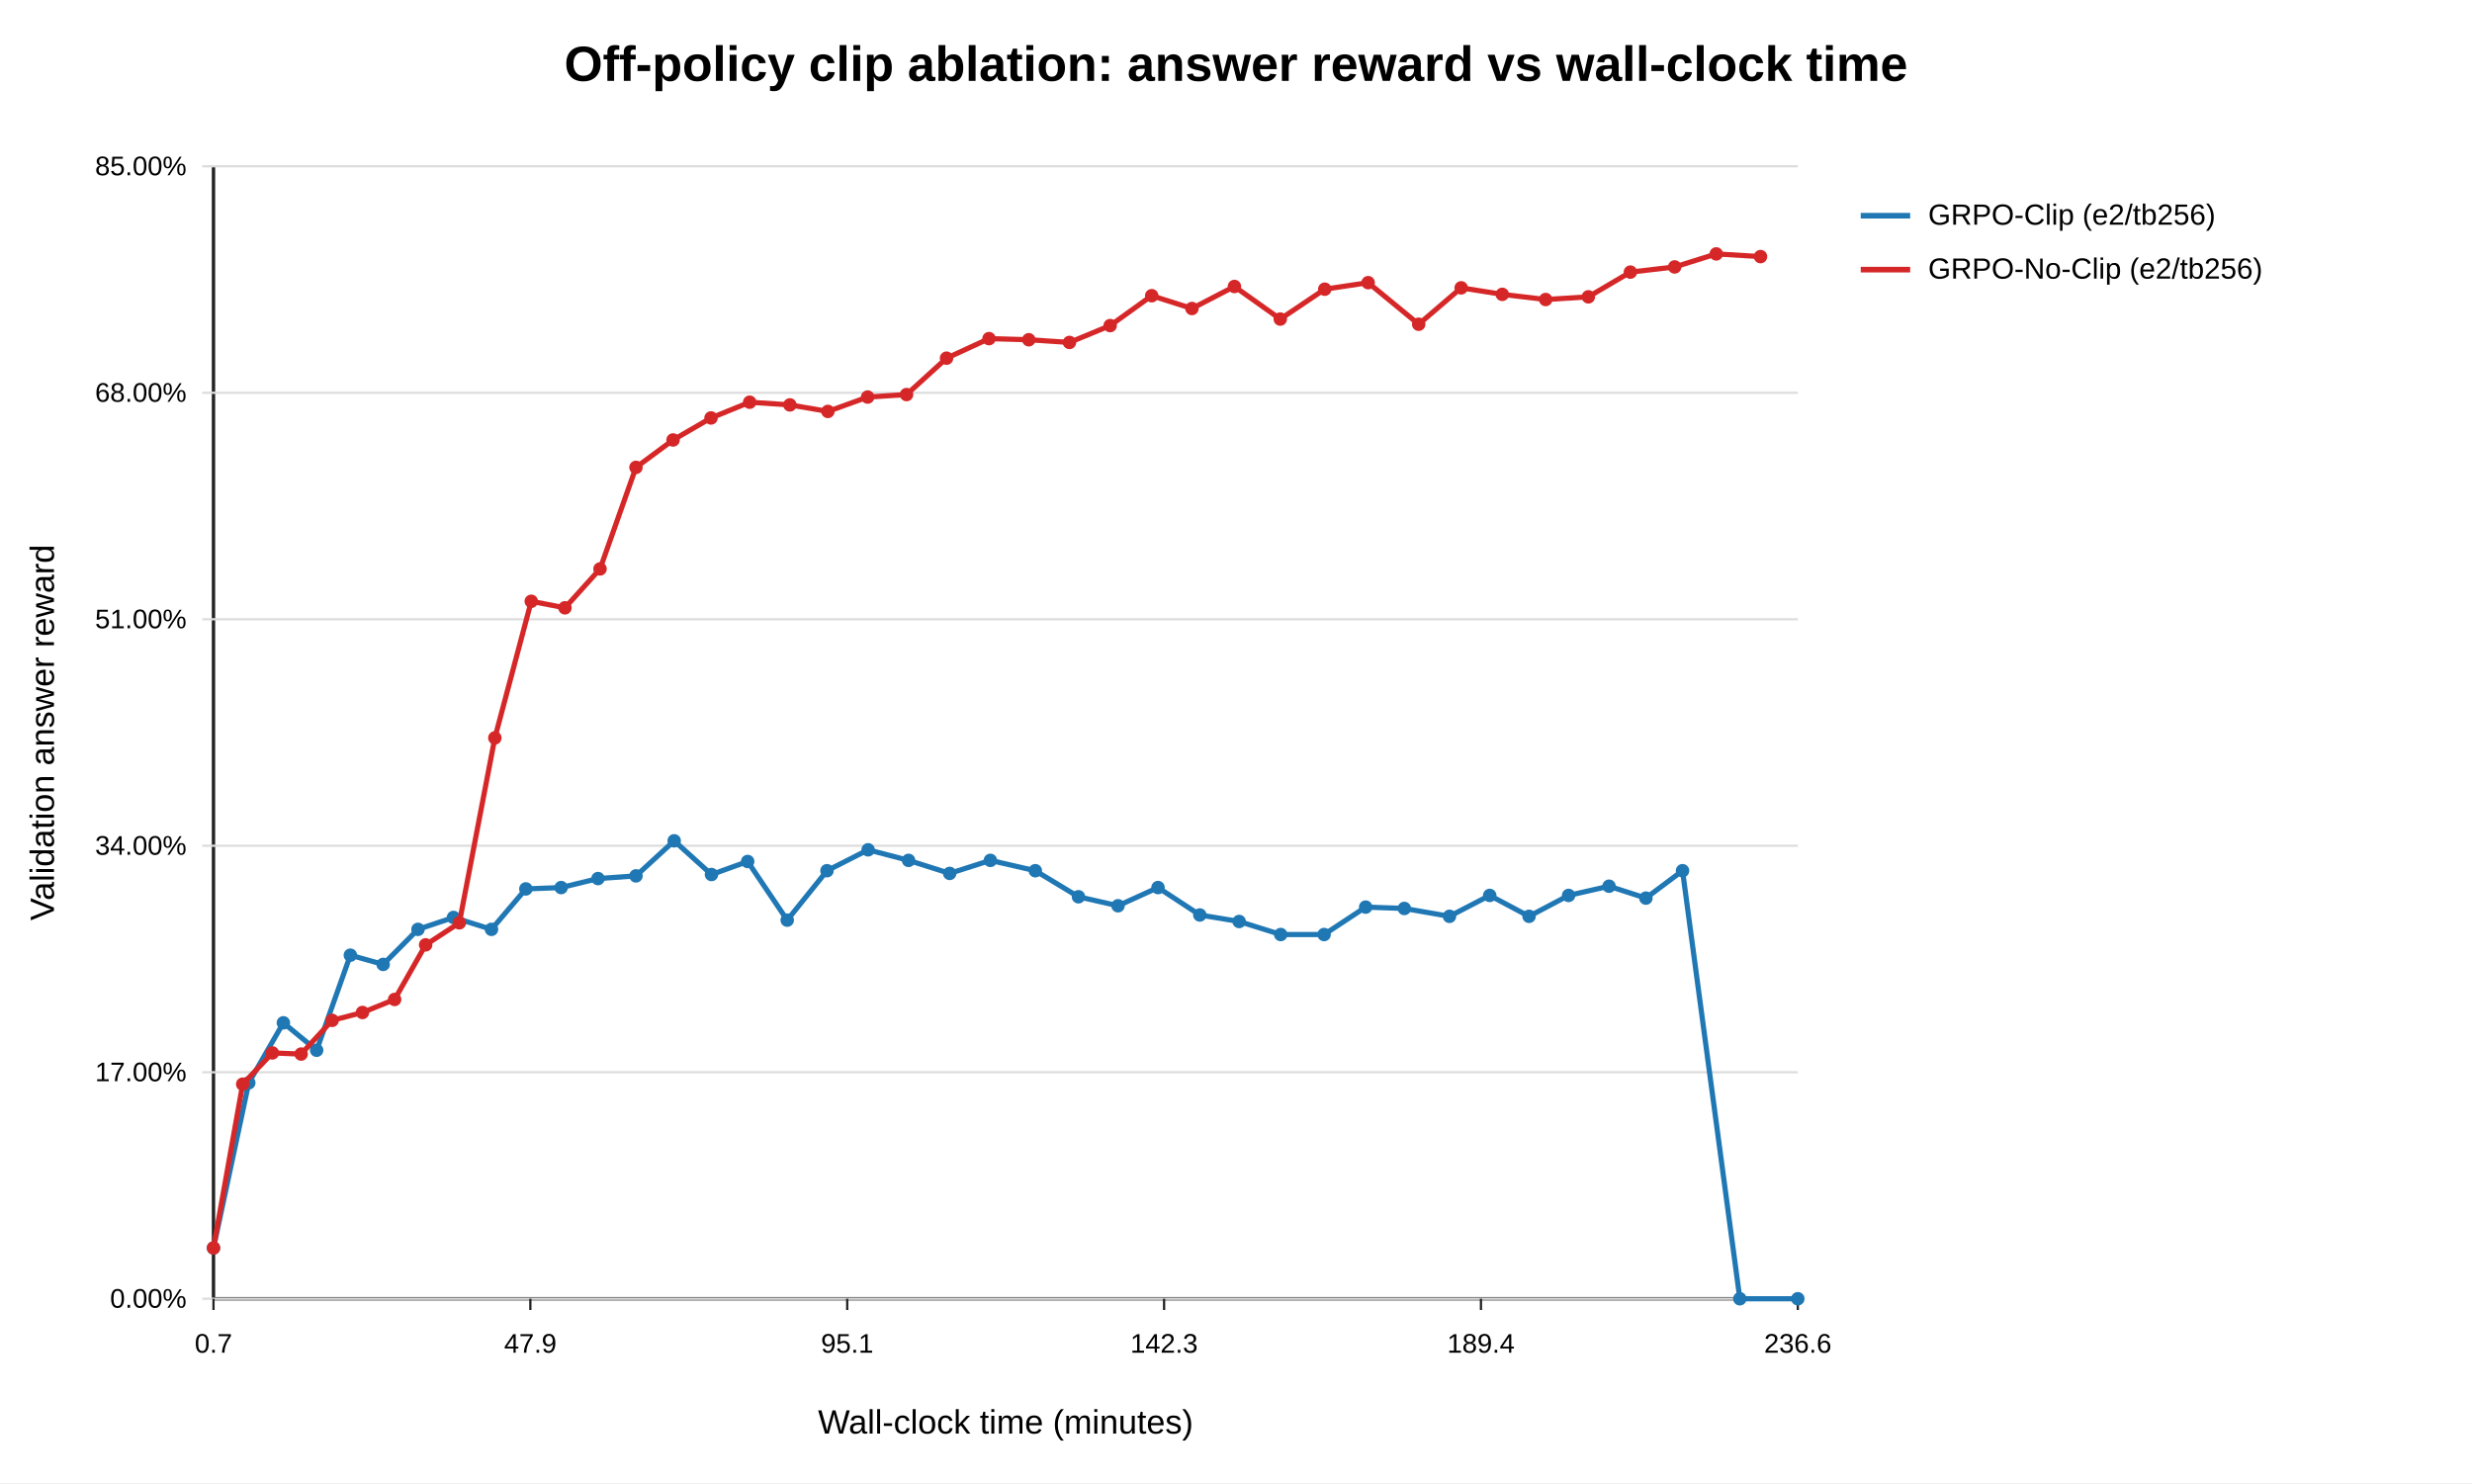
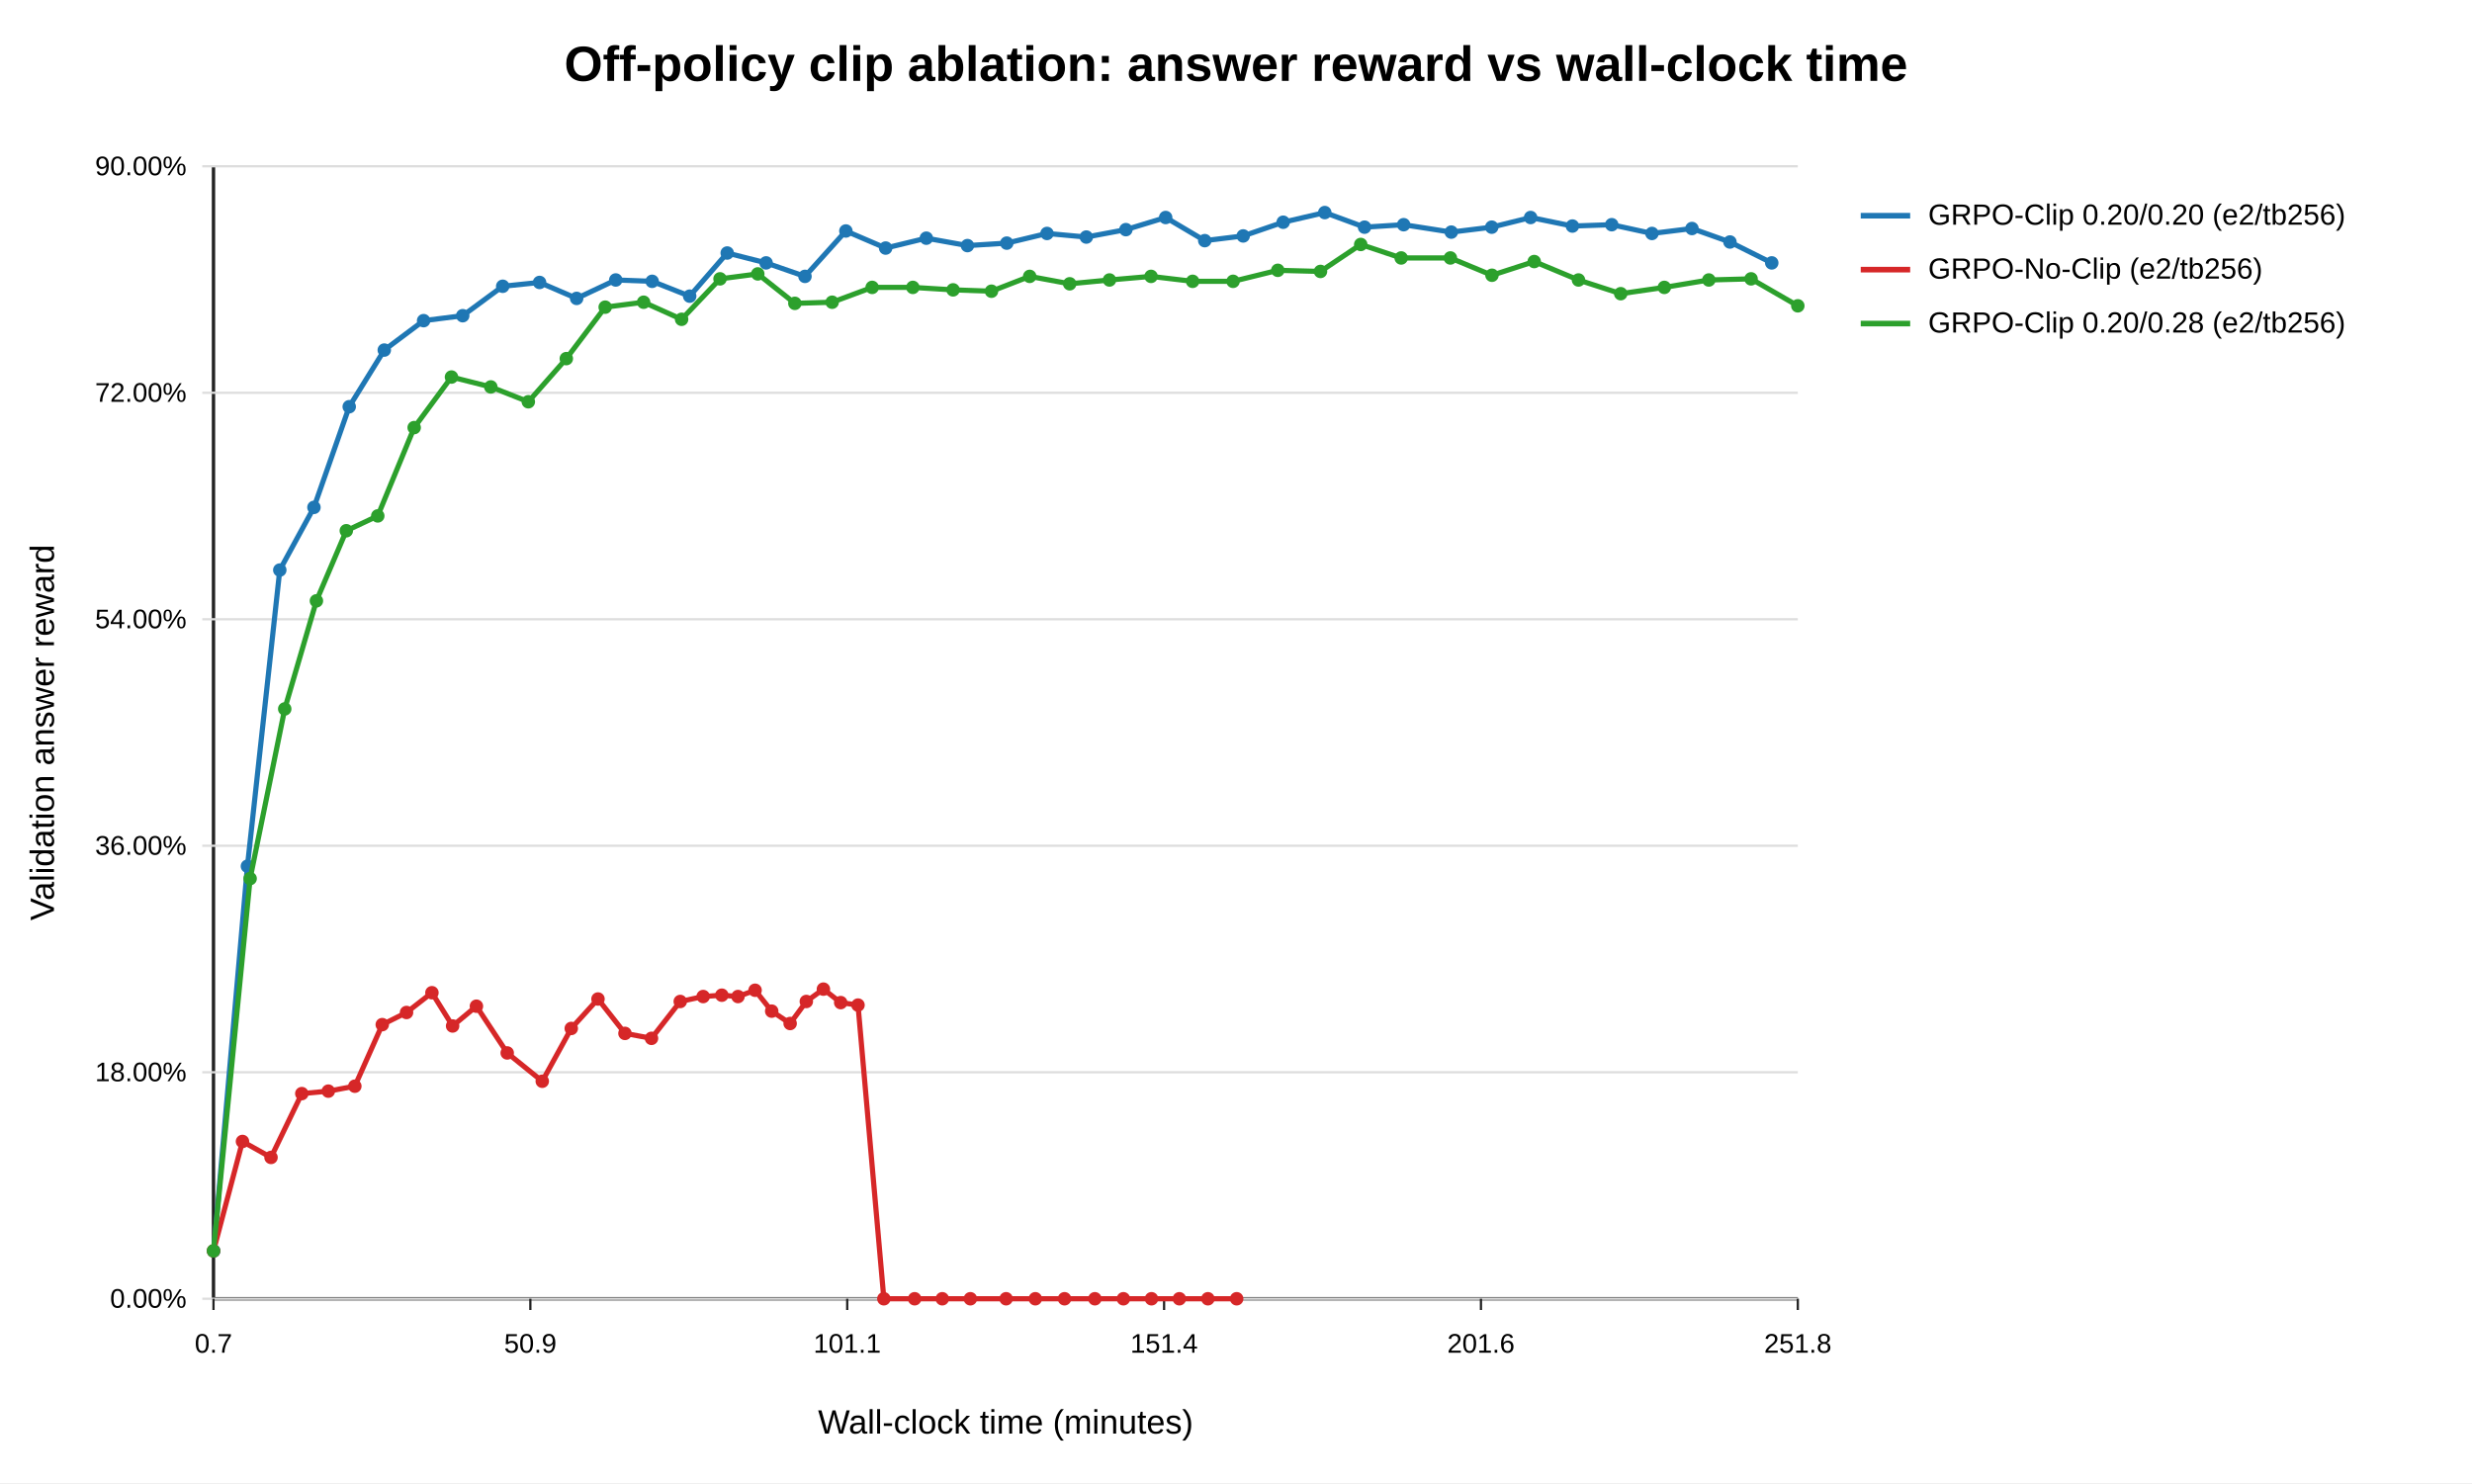
<svg xmlns="http://www.w3.org/2000/svg" width="1100" height="660" viewBox="0 0 1100 660">
  <rect width="100%" height="100%" fill="white" />
  <text x="550.0" y="36" text-anchor="middle" font-family="Arial" font-size="22" font-weight="700">Off-policy clip ablation: answer reward vs wall-clock time</text>
  <line x1="95" y1="578" x2="800" y2="578" stroke="#222" stroke-width="1.5" />
  <line x1="95" y1="74" x2="95" y2="578" stroke="#222" stroke-width="1.5" />
  <line x1="90" y1="578.0" x2="800" y2="578.0" stroke="#ddd" stroke-width="1" />
  <text x="83" y="582.0" text-anchor="end" font-family="Arial" font-size="12">0.00%</text>
  <line x1="90" y1="477.2" x2="800" y2="477.2" stroke="#ddd" stroke-width="1" />
-   <text x="83" y="481.2" text-anchor="end" font-family="Arial" font-size="12">17.00%</text>
+   <text x="83" y="481.2" text-anchor="end" font-family="Arial" font-size="12">18.00%</text>
  <line x1="90" y1="376.4" x2="800" y2="376.4" stroke="#ddd" stroke-width="1" />
-   <text x="83" y="380.4" text-anchor="end" font-family="Arial" font-size="12">34.00%</text>
+   <text x="83" y="380.4" text-anchor="end" font-family="Arial" font-size="12">36.00%</text>
  <line x1="90" y1="275.6" x2="800" y2="275.6" stroke="#ddd" stroke-width="1" />
-   <text x="83" y="279.6" text-anchor="end" font-family="Arial" font-size="12">51.00%</text>
+   <text x="83" y="279.6" text-anchor="end" font-family="Arial" font-size="12">54.00%</text>
  <line x1="90" y1="174.8" x2="800" y2="174.8" stroke="#ddd" stroke-width="1" />
-   <text x="83" y="178.8" text-anchor="end" font-family="Arial" font-size="12">68.00%</text>
+   <text x="83" y="178.8" text-anchor="end" font-family="Arial" font-size="12">72.00%</text>
  <line x1="90" y1="74.0" x2="800" y2="74.0" stroke="#ddd" stroke-width="1" />
-   <text x="83" y="78.0" text-anchor="end" font-family="Arial" font-size="12">85.00%</text>
+   <text x="83" y="78.0" text-anchor="end" font-family="Arial" font-size="12">90.00%</text>
  <line x1="95.0" y1="578" x2="95.0" y2="583" stroke="#222" stroke-width="1" />
  <text x="95.0" y="602" text-anchor="middle" font-family="Arial" font-size="12">0.7</text>
  <line x1="236.0" y1="578" x2="236.0" y2="583" stroke="#222" stroke-width="1" />
-   <text x="236.0" y="602" text-anchor="middle" font-family="Arial" font-size="12">47.9</text>
+   <text x="236.0" y="602" text-anchor="middle" font-family="Arial" font-size="12">50.9</text>
  <line x1="377.0" y1="578" x2="377.0" y2="583" stroke="#222" stroke-width="1" />
-   <text x="377.0" y="602" text-anchor="middle" font-family="Arial" font-size="12">95.1</text>
+   <text x="377.0" y="602" text-anchor="middle" font-family="Arial" font-size="12">101.1</text>
  <line x1="518.0" y1="578" x2="518.0" y2="583" stroke="#222" stroke-width="1" />
-   <text x="518.0" y="602" text-anchor="middle" font-family="Arial" font-size="12">142.3</text>
+   <text x="518.0" y="602" text-anchor="middle" font-family="Arial" font-size="12">151.4</text>
  <line x1="659.0" y1="578" x2="659.0" y2="583" stroke="#222" stroke-width="1" />
-   <text x="659.0" y="602" text-anchor="middle" font-family="Arial" font-size="12">189.4</text>
+   <text x="659.0" y="602" text-anchor="middle" font-family="Arial" font-size="12">201.6</text>
  <line x1="800.0" y1="578" x2="800.0" y2="583" stroke="#222" stroke-width="1" />
-   <text x="800.0" y="602" text-anchor="middle" font-family="Arial" font-size="12">236.6</text>
-   <polyline fill="none" stroke="#1f77b4" stroke-width="2.3" points="95.0,555.4 110.7,481.9 126.1,455.2 140.9,467.4 155.9,425.1 170.5,429.2 186.0,413.6 201.8,408.3 218.7,413.6 234.0,395.6 249.7,395.0 266.1,391.0 283.0,389.8 300.0,374.2 316.6,389.2 332.7,383.4 350.3,409.5 368.0,387.5 386.3,378.2 404.3,382.9 422.6,388.7 440.7,382.9 460.7,387.5 479.9,399.1 497.5,403.1 515.3,395.0 533.9,407.2 551.4,410.1 569.9,415.9 589.2,415.9 607.7,403.7 624.9,404.3 645.0,407.8 662.9,398.5 680.4,407.8 698.0,398.5 716.0,394.4 732.4,399.7 748.7,387.5 774.2,578.0 800.0,578.0" />
-   <circle cx="95.0" cy="555.4" r="3" fill="#1f77b4" />
-   <circle cx="110.7" cy="481.9" r="3" fill="#1f77b4" />
-   <circle cx="126.1" cy="455.2" r="3" fill="#1f77b4" />
-   <circle cx="140.9" cy="467.4" r="3" fill="#1f77b4" />
-   <circle cx="155.9" cy="425.1" r="3" fill="#1f77b4" />
-   <circle cx="170.5" cy="429.2" r="3" fill="#1f77b4" />
-   <circle cx="186.0" cy="413.6" r="3" fill="#1f77b4" />
-   <circle cx="201.8" cy="408.3" r="3" fill="#1f77b4" />
-   <circle cx="218.7" cy="413.6" r="3" fill="#1f77b4" />
-   <circle cx="234.0" cy="395.6" r="3" fill="#1f77b4" />
-   <circle cx="249.7" cy="395.0" r="3" fill="#1f77b4" />
-   <circle cx="266.1" cy="391.0" r="3" fill="#1f77b4" />
-   <circle cx="283.0" cy="389.8" r="3" fill="#1f77b4" />
-   <circle cx="300.0" cy="374.2" r="3" fill="#1f77b4" />
-   <circle cx="316.6" cy="389.2" r="3" fill="#1f77b4" />
-   <circle cx="332.7" cy="383.4" r="3" fill="#1f77b4" />
-   <circle cx="350.3" cy="409.5" r="3" fill="#1f77b4" />
-   <circle cx="368.0" cy="387.5" r="3" fill="#1f77b4" />
-   <circle cx="386.3" cy="378.2" r="3" fill="#1f77b4" />
-   <circle cx="404.3" cy="382.9" r="3" fill="#1f77b4" />
-   <circle cx="422.6" cy="388.7" r="3" fill="#1f77b4" />
-   <circle cx="440.7" cy="382.9" r="3" fill="#1f77b4" />
-   <circle cx="460.7" cy="387.5" r="3" fill="#1f77b4" />
-   <circle cx="479.9" cy="399.1" r="3" fill="#1f77b4" />
-   <circle cx="497.5" cy="403.1" r="3" fill="#1f77b4" />
-   <circle cx="515.3" cy="395.0" r="3" fill="#1f77b4" />
-   <circle cx="533.9" cy="407.2" r="3" fill="#1f77b4" />
-   <circle cx="551.4" cy="410.1" r="3" fill="#1f77b4" />
-   <circle cx="569.9" cy="415.9" r="3" fill="#1f77b4" />
-   <circle cx="589.2" cy="415.9" r="3" fill="#1f77b4" />
-   <circle cx="607.7" cy="403.7" r="3" fill="#1f77b4" />
-   <circle cx="624.9" cy="404.3" r="3" fill="#1f77b4" />
-   <circle cx="645.0" cy="407.8" r="3" fill="#1f77b4" />
-   <circle cx="662.9" cy="398.5" r="3" fill="#1f77b4" />
-   <circle cx="680.4" cy="407.8" r="3" fill="#1f77b4" />
-   <circle cx="698.0" cy="398.5" r="3" fill="#1f77b4" />
-   <circle cx="716.0" cy="394.4" r="3" fill="#1f77b4" />
-   <circle cx="732.4" cy="399.7" r="3" fill="#1f77b4" />
-   <circle cx="748.7" cy="387.5" r="3" fill="#1f77b4" />
-   <circle cx="774.2" cy="578.0" r="3" fill="#1f77b4" />
-   <circle cx="800.0" cy="578.0" r="3" fill="#1f77b4" />
+   <text x="800.0" y="602" text-anchor="middle" font-family="Arial" font-size="12">251.8</text>
+   <polyline fill="none" stroke="#1f77b4" stroke-width="2.3" points="95.1,556.7 110.1,385.5 124.5,253.7 139.7,225.8 155.4,181.0 171.0,155.8 188.5,142.7 205.9,140.5 223.7,127.4 240.1,125.7 256.6,132.8 274.0,124.6 290.2,125.2 306.9,131.8 323.6,112.6 340.9,117.0 358.2,123.0 376.4,102.8 394.1,110.4 412.2,106.0 430.5,109.3 448.0,108.2 465.9,103.9 483.4,105.5 501.0,102.2 518.7,96.8 536.1,107.1 553.2,105.0 571.0,98.9 589.5,94.6 607.2,101.1 624.6,100.0 645.8,103.3 663.8,101.1 681.1,96.8 699.7,100.6 717.2,100.0 735.1,103.9 752.9,101.7 769.8,107.7 788.4,117.0" />
+   <circle cx="95.1" cy="556.7" r="3" fill="#1f77b4" />
+   <circle cx="110.1" cy="385.5" r="3" fill="#1f77b4" />
+   <circle cx="124.5" cy="253.7" r="3" fill="#1f77b4" />
+   <circle cx="139.7" cy="225.8" r="3" fill="#1f77b4" />
+   <circle cx="155.4" cy="181.0" r="3" fill="#1f77b4" />
+   <circle cx="171.0" cy="155.8" r="3" fill="#1f77b4" />
+   <circle cx="188.5" cy="142.7" r="3" fill="#1f77b4" />
+   <circle cx="205.9" cy="140.5" r="3" fill="#1f77b4" />
+   <circle cx="223.7" cy="127.4" r="3" fill="#1f77b4" />
+   <circle cx="240.1" cy="125.7" r="3" fill="#1f77b4" />
+   <circle cx="256.6" cy="132.8" r="3" fill="#1f77b4" />
+   <circle cx="274.0" cy="124.6" r="3" fill="#1f77b4" />
+   <circle cx="290.2" cy="125.2" r="3" fill="#1f77b4" />
+   <circle cx="306.9" cy="131.8" r="3" fill="#1f77b4" />
+   <circle cx="323.6" cy="112.6" r="3" fill="#1f77b4" />
+   <circle cx="340.9" cy="117.0" r="3" fill="#1f77b4" />
+   <circle cx="358.2" cy="123.0" r="3" fill="#1f77b4" />
+   <circle cx="376.4" cy="102.8" r="3" fill="#1f77b4" />
+   <circle cx="394.1" cy="110.4" r="3" fill="#1f77b4" />
+   <circle cx="412.2" cy="106.0" r="3" fill="#1f77b4" />
+   <circle cx="430.5" cy="109.3" r="3" fill="#1f77b4" />
+   <circle cx="448.0" cy="108.2" r="3" fill="#1f77b4" />
+   <circle cx="465.9" cy="103.9" r="3" fill="#1f77b4" />
+   <circle cx="483.4" cy="105.5" r="3" fill="#1f77b4" />
+   <circle cx="501.0" cy="102.2" r="3" fill="#1f77b4" />
+   <circle cx="518.7" cy="96.8" r="3" fill="#1f77b4" />
+   <circle cx="536.1" cy="107.1" r="3" fill="#1f77b4" />
+   <circle cx="553.2" cy="105.0" r="3" fill="#1f77b4" />
+   <circle cx="571.0" cy="98.9" r="3" fill="#1f77b4" />
+   <circle cx="589.5" cy="94.6" r="3" fill="#1f77b4" />
+   <circle cx="607.2" cy="101.1" r="3" fill="#1f77b4" />
+   <circle cx="624.6" cy="100.0" r="3" fill="#1f77b4" />
+   <circle cx="645.8" cy="103.3" r="3" fill="#1f77b4" />
+   <circle cx="663.8" cy="101.1" r="3" fill="#1f77b4" />
+   <circle cx="681.1" cy="96.8" r="3" fill="#1f77b4" />
+   <circle cx="699.7" cy="100.6" r="3" fill="#1f77b4" />
+   <circle cx="717.2" cy="100.0" r="3" fill="#1f77b4" />
+   <circle cx="735.1" cy="103.9" r="3" fill="#1f77b4" />
+   <circle cx="752.9" cy="101.7" r="3" fill="#1f77b4" />
+   <circle cx="769.8" cy="107.7" r="3" fill="#1f77b4" />
+   <circle cx="788.4" cy="117.0" r="3" fill="#1f77b4" />
  <line x1="828" y1="96" x2="850" y2="96" stroke="#1f77b4" stroke-width="2.5" />
-   <text x="858" y="100" font-family="Arial" font-size="13">GRPO-Clip (e2/tb256)</text>
-   <polyline fill="none" stroke="#d62728" stroke-width="2.3" points="95.0,555.4 108.0,482.5 121.2,468.6 134.0,469.1 147.8,454.1 161.3,450.6 175.6,444.8 189.4,420.5 204.4,410.7 220.2,328.4 236.4,267.6 251.4,270.5 267.0,253.2 283.0,208.0 299.5,195.8 316.4,186.0 333.6,179.0 351.5,180.2 368.4,183.1 386.1,176.7 403.4,175.6 421.2,159.4 440.1,150.7 457.8,151.2 475.9,152.4 494.0,144.9 512.5,131.6 530.4,137.3 549.3,127.5 569.7,142.0 589.5,128.7 608.8,125.8 631.3,144.3 650.2,128.1 668.5,131.0 687.8,133.3 706.8,132.1 725.5,121.1 745.2,118.8 763.7,113.0 783.4,114.2" />
-   <circle cx="95.0" cy="555.4" r="3" fill="#d62728" />
-   <circle cx="108.0" cy="482.5" r="3" fill="#d62728" />
-   <circle cx="121.2" cy="468.6" r="3" fill="#d62728" />
-   <circle cx="134.0" cy="469.1" r="3" fill="#d62728" />
-   <circle cx="147.8" cy="454.1" r="3" fill="#d62728" />
-   <circle cx="161.3" cy="450.6" r="3" fill="#d62728" />
-   <circle cx="175.6" cy="444.8" r="3" fill="#d62728" />
-   <circle cx="189.4" cy="420.5" r="3" fill="#d62728" />
-   <circle cx="204.4" cy="410.7" r="3" fill="#d62728" />
-   <circle cx="220.2" cy="328.4" r="3" fill="#d62728" />
-   <circle cx="236.4" cy="267.6" r="3" fill="#d62728" />
-   <circle cx="251.4" cy="270.5" r="3" fill="#d62728" />
-   <circle cx="267.0" cy="253.2" r="3" fill="#d62728" />
-   <circle cx="283.0" cy="208.0" r="3" fill="#d62728" />
-   <circle cx="299.5" cy="195.8" r="3" fill="#d62728" />
-   <circle cx="316.4" cy="186.0" r="3" fill="#d62728" />
-   <circle cx="333.6" cy="179.0" r="3" fill="#d62728" />
-   <circle cx="351.5" cy="180.2" r="3" fill="#d62728" />
-   <circle cx="368.4" cy="183.1" r="3" fill="#d62728" />
-   <circle cx="386.1" cy="176.7" r="3" fill="#d62728" />
-   <circle cx="403.4" cy="175.6" r="3" fill="#d62728" />
-   <circle cx="421.2" cy="159.4" r="3" fill="#d62728" />
-   <circle cx="440.1" cy="150.7" r="3" fill="#d62728" />
-   <circle cx="457.8" cy="151.2" r="3" fill="#d62728" />
-   <circle cx="475.9" cy="152.4" r="3" fill="#d62728" />
-   <circle cx="494.0" cy="144.9" r="3" fill="#d62728" />
-   <circle cx="512.5" cy="131.6" r="3" fill="#d62728" />
-   <circle cx="530.4" cy="137.3" r="3" fill="#d62728" />
-   <circle cx="549.3" cy="127.5" r="3" fill="#d62728" />
-   <circle cx="569.7" cy="142.0" r="3" fill="#d62728" />
-   <circle cx="589.5" cy="128.7" r="3" fill="#d62728" />
-   <circle cx="608.8" cy="125.8" r="3" fill="#d62728" />
-   <circle cx="631.3" cy="144.3" r="3" fill="#d62728" />
-   <circle cx="650.2" cy="128.1" r="3" fill="#d62728" />
-   <circle cx="668.5" cy="131.0" r="3" fill="#d62728" />
-   <circle cx="687.8" cy="133.3" r="3" fill="#d62728" />
-   <circle cx="706.8" cy="132.1" r="3" fill="#d62728" />
-   <circle cx="725.5" cy="121.1" r="3" fill="#d62728" />
-   <circle cx="745.2" cy="118.8" r="3" fill="#d62728" />
-   <circle cx="763.7" cy="113.0" r="3" fill="#d62728" />
-   <circle cx="783.4" cy="114.2" r="3" fill="#d62728" />
+   <text x="858" y="100" font-family="Arial" font-size="13">GRPO-Clip 0.20/0.20 (e2/tb256)</text>
+   <polyline fill="none" stroke="#d62728" stroke-width="2.3" points="95.0,556.7 107.9,508.0 120.6,515.1 134.3,486.7 146.1,485.6 157.9,483.4 170.1,456.0 180.9,450.6 192.2,441.8 201.4,456.6 212.0,447.8 225.7,468.6 241.3,481.2 254.2,457.7 266.1,444.6 278.1,459.9 289.9,462.1 302.7,445.7 312.9,443.5 321.2,442.9 328.4,443.5 336.0,440.7 343.4,450.0 351.6,455.5 358.8,445.7 366.4,440.2 374.1,446.2 381.8,447.3 393.3,578.0 407.0,578.0 419.3,578.0 431.8,578.0 447.7,578.0 460.7,578.0 473.7,578.0 487.2,578.0 499.9,578.0 512.4,578.0 524.8,578.0 537.5,578.0 550.3,578.0" />
+   <circle cx="95.0" cy="556.7" r="3" fill="#d62728" />
+   <circle cx="107.9" cy="508.0" r="3" fill="#d62728" />
+   <circle cx="120.6" cy="515.1" r="3" fill="#d62728" />
+   <circle cx="134.3" cy="486.7" r="3" fill="#d62728" />
+   <circle cx="146.1" cy="485.6" r="3" fill="#d62728" />
+   <circle cx="157.9" cy="483.4" r="3" fill="#d62728" />
+   <circle cx="170.1" cy="456.0" r="3" fill="#d62728" />
+   <circle cx="180.9" cy="450.6" r="3" fill="#d62728" />
+   <circle cx="192.2" cy="441.8" r="3" fill="#d62728" />
+   <circle cx="201.4" cy="456.6" r="3" fill="#d62728" />
+   <circle cx="212.0" cy="447.8" r="3" fill="#d62728" />
+   <circle cx="225.7" cy="468.6" r="3" fill="#d62728" />
+   <circle cx="241.3" cy="481.2" r="3" fill="#d62728" />
+   <circle cx="254.2" cy="457.7" r="3" fill="#d62728" />
+   <circle cx="266.1" cy="444.6" r="3" fill="#d62728" />
+   <circle cx="278.1" cy="459.9" r="3" fill="#d62728" />
+   <circle cx="289.9" cy="462.1" r="3" fill="#d62728" />
+   <circle cx="302.7" cy="445.7" r="3" fill="#d62728" />
+   <circle cx="312.9" cy="443.5" r="3" fill="#d62728" />
+   <circle cx="321.2" cy="442.9" r="3" fill="#d62728" />
+   <circle cx="328.4" cy="443.5" r="3" fill="#d62728" />
+   <circle cx="336.0" cy="440.7" r="3" fill="#d62728" />
+   <circle cx="343.4" cy="450.0" r="3" fill="#d62728" />
+   <circle cx="351.6" cy="455.5" r="3" fill="#d62728" />
+   <circle cx="358.8" cy="445.7" r="3" fill="#d62728" />
+   <circle cx="366.4" cy="440.2" r="3" fill="#d62728" />
+   <circle cx="374.1" cy="446.2" r="3" fill="#d62728" />
+   <circle cx="381.8" cy="447.3" r="3" fill="#d62728" />
+   <circle cx="393.3" cy="578.0" r="3" fill="#d62728" />
+   <circle cx="407.0" cy="578.0" r="3" fill="#d62728" />
+   <circle cx="419.3" cy="578.0" r="3" fill="#d62728" />
+   <circle cx="431.8" cy="578.0" r="3" fill="#d62728" />
+   <circle cx="447.7" cy="578.0" r="3" fill="#d62728" />
+   <circle cx="460.7" cy="578.0" r="3" fill="#d62728" />
+   <circle cx="473.7" cy="578.0" r="3" fill="#d62728" />
+   <circle cx="487.2" cy="578.0" r="3" fill="#d62728" />
+   <circle cx="499.9" cy="578.0" r="3" fill="#d62728" />
+   <circle cx="512.4" cy="578.0" r="3" fill="#d62728" />
+   <circle cx="524.8" cy="578.0" r="3" fill="#d62728" />
+   <circle cx="537.5" cy="578.0" r="3" fill="#d62728" />
+   <circle cx="550.3" cy="578.0" r="3" fill="#d62728" />
  <line x1="828" y1="120" x2="850" y2="120" stroke="#d62728" stroke-width="2.5" />
  <text x="858" y="124" font-family="Arial" font-size="13">GRPO-No-Clip (e2/tb256)</text>
+   <polyline fill="none" stroke="#2ca02c" stroke-width="2.3" points="95.0,556.7 111.3,391.0 126.7,315.5 140.8,267.4 154.1,236.2 168.1,229.6 184.3,190.3 200.9,167.8 218.4,172.2 235.1,178.8 252.0,159.6 269.3,136.7 286.4,134.5 303.3,142.1 320.4,124.1 337.2,121.9 353.7,135.0 370.3,134.5 388.1,127.9 406.2,127.9 424.1,129.0 441.2,129.6 458.2,123.0 476.0,126.3 493.7,124.6 512.2,123.0 530.7,125.2 548.7,125.2 568.6,120.3 587.6,120.8 605.5,108.8 623.5,114.8 645.4,114.8 663.9,122.5 682.7,116.4 702.4,124.6 721.2,130.7 740.6,127.9 760.4,124.6 779.2,124.1 800.0,136.1" />
+   <circle cx="95.0" cy="556.7" r="3" fill="#2ca02c" />
+   <circle cx="111.3" cy="391.0" r="3" fill="#2ca02c" />
+   <circle cx="126.7" cy="315.5" r="3" fill="#2ca02c" />
+   <circle cx="140.8" cy="267.4" r="3" fill="#2ca02c" />
+   <circle cx="154.1" cy="236.2" r="3" fill="#2ca02c" />
+   <circle cx="168.1" cy="229.6" r="3" fill="#2ca02c" />
+   <circle cx="184.3" cy="190.3" r="3" fill="#2ca02c" />
+   <circle cx="200.9" cy="167.8" r="3" fill="#2ca02c" />
+   <circle cx="218.4" cy="172.2" r="3" fill="#2ca02c" />
+   <circle cx="235.1" cy="178.8" r="3" fill="#2ca02c" />
+   <circle cx="252.0" cy="159.6" r="3" fill="#2ca02c" />
+   <circle cx="269.3" cy="136.7" r="3" fill="#2ca02c" />
+   <circle cx="286.4" cy="134.5" r="3" fill="#2ca02c" />
+   <circle cx="303.3" cy="142.1" r="3" fill="#2ca02c" />
+   <circle cx="320.4" cy="124.1" r="3" fill="#2ca02c" />
+   <circle cx="337.2" cy="121.9" r="3" fill="#2ca02c" />
+   <circle cx="353.7" cy="135.0" r="3" fill="#2ca02c" />
+   <circle cx="370.3" cy="134.5" r="3" fill="#2ca02c" />
+   <circle cx="388.1" cy="127.9" r="3" fill="#2ca02c" />
+   <circle cx="406.2" cy="127.9" r="3" fill="#2ca02c" />
+   <circle cx="424.1" cy="129.0" r="3" fill="#2ca02c" />
+   <circle cx="441.2" cy="129.6" r="3" fill="#2ca02c" />
+   <circle cx="458.2" cy="123.0" r="3" fill="#2ca02c" />
+   <circle cx="476.0" cy="126.3" r="3" fill="#2ca02c" />
+   <circle cx="493.7" cy="124.6" r="3" fill="#2ca02c" />
+   <circle cx="512.2" cy="123.0" r="3" fill="#2ca02c" />
+   <circle cx="530.7" cy="125.2" r="3" fill="#2ca02c" />
+   <circle cx="548.7" cy="125.2" r="3" fill="#2ca02c" />
+   <circle cx="568.6" cy="120.3" r="3" fill="#2ca02c" />
+   <circle cx="587.6" cy="120.8" r="3" fill="#2ca02c" />
+   <circle cx="605.5" cy="108.8" r="3" fill="#2ca02c" />
+   <circle cx="623.5" cy="114.8" r="3" fill="#2ca02c" />
+   <circle cx="645.4" cy="114.8" r="3" fill="#2ca02c" />
+   <circle cx="663.9" cy="122.5" r="3" fill="#2ca02c" />
+   <circle cx="682.7" cy="116.4" r="3" fill="#2ca02c" />
+   <circle cx="702.4" cy="124.6" r="3" fill="#2ca02c" />
+   <circle cx="721.2" cy="130.7" r="3" fill="#2ca02c" />
+   <circle cx="740.6" cy="127.9" r="3" fill="#2ca02c" />
+   <circle cx="760.4" cy="124.6" r="3" fill="#2ca02c" />
+   <circle cx="779.2" cy="124.1" r="3" fill="#2ca02c" />
+   <circle cx="800.0" cy="136.1" r="3" fill="#2ca02c" />
+   <line x1="828" y1="144" x2="850" y2="144" stroke="#2ca02c" stroke-width="2.5" />
+   <text x="858" y="148" font-family="Arial" font-size="13">GRPO-Clip 0.20/0.28 (e2/tb256)</text>
  <text x="447.5" y="638" text-anchor="middle" font-family="Arial" font-size="15">Wall-clock time (minutes)</text>
  <text x="24" y="326.0" text-anchor="middle" font-family="Arial" font-size="15" transform="rotate(-90 24 326.0)">Validation answer reward</text>
</svg>
